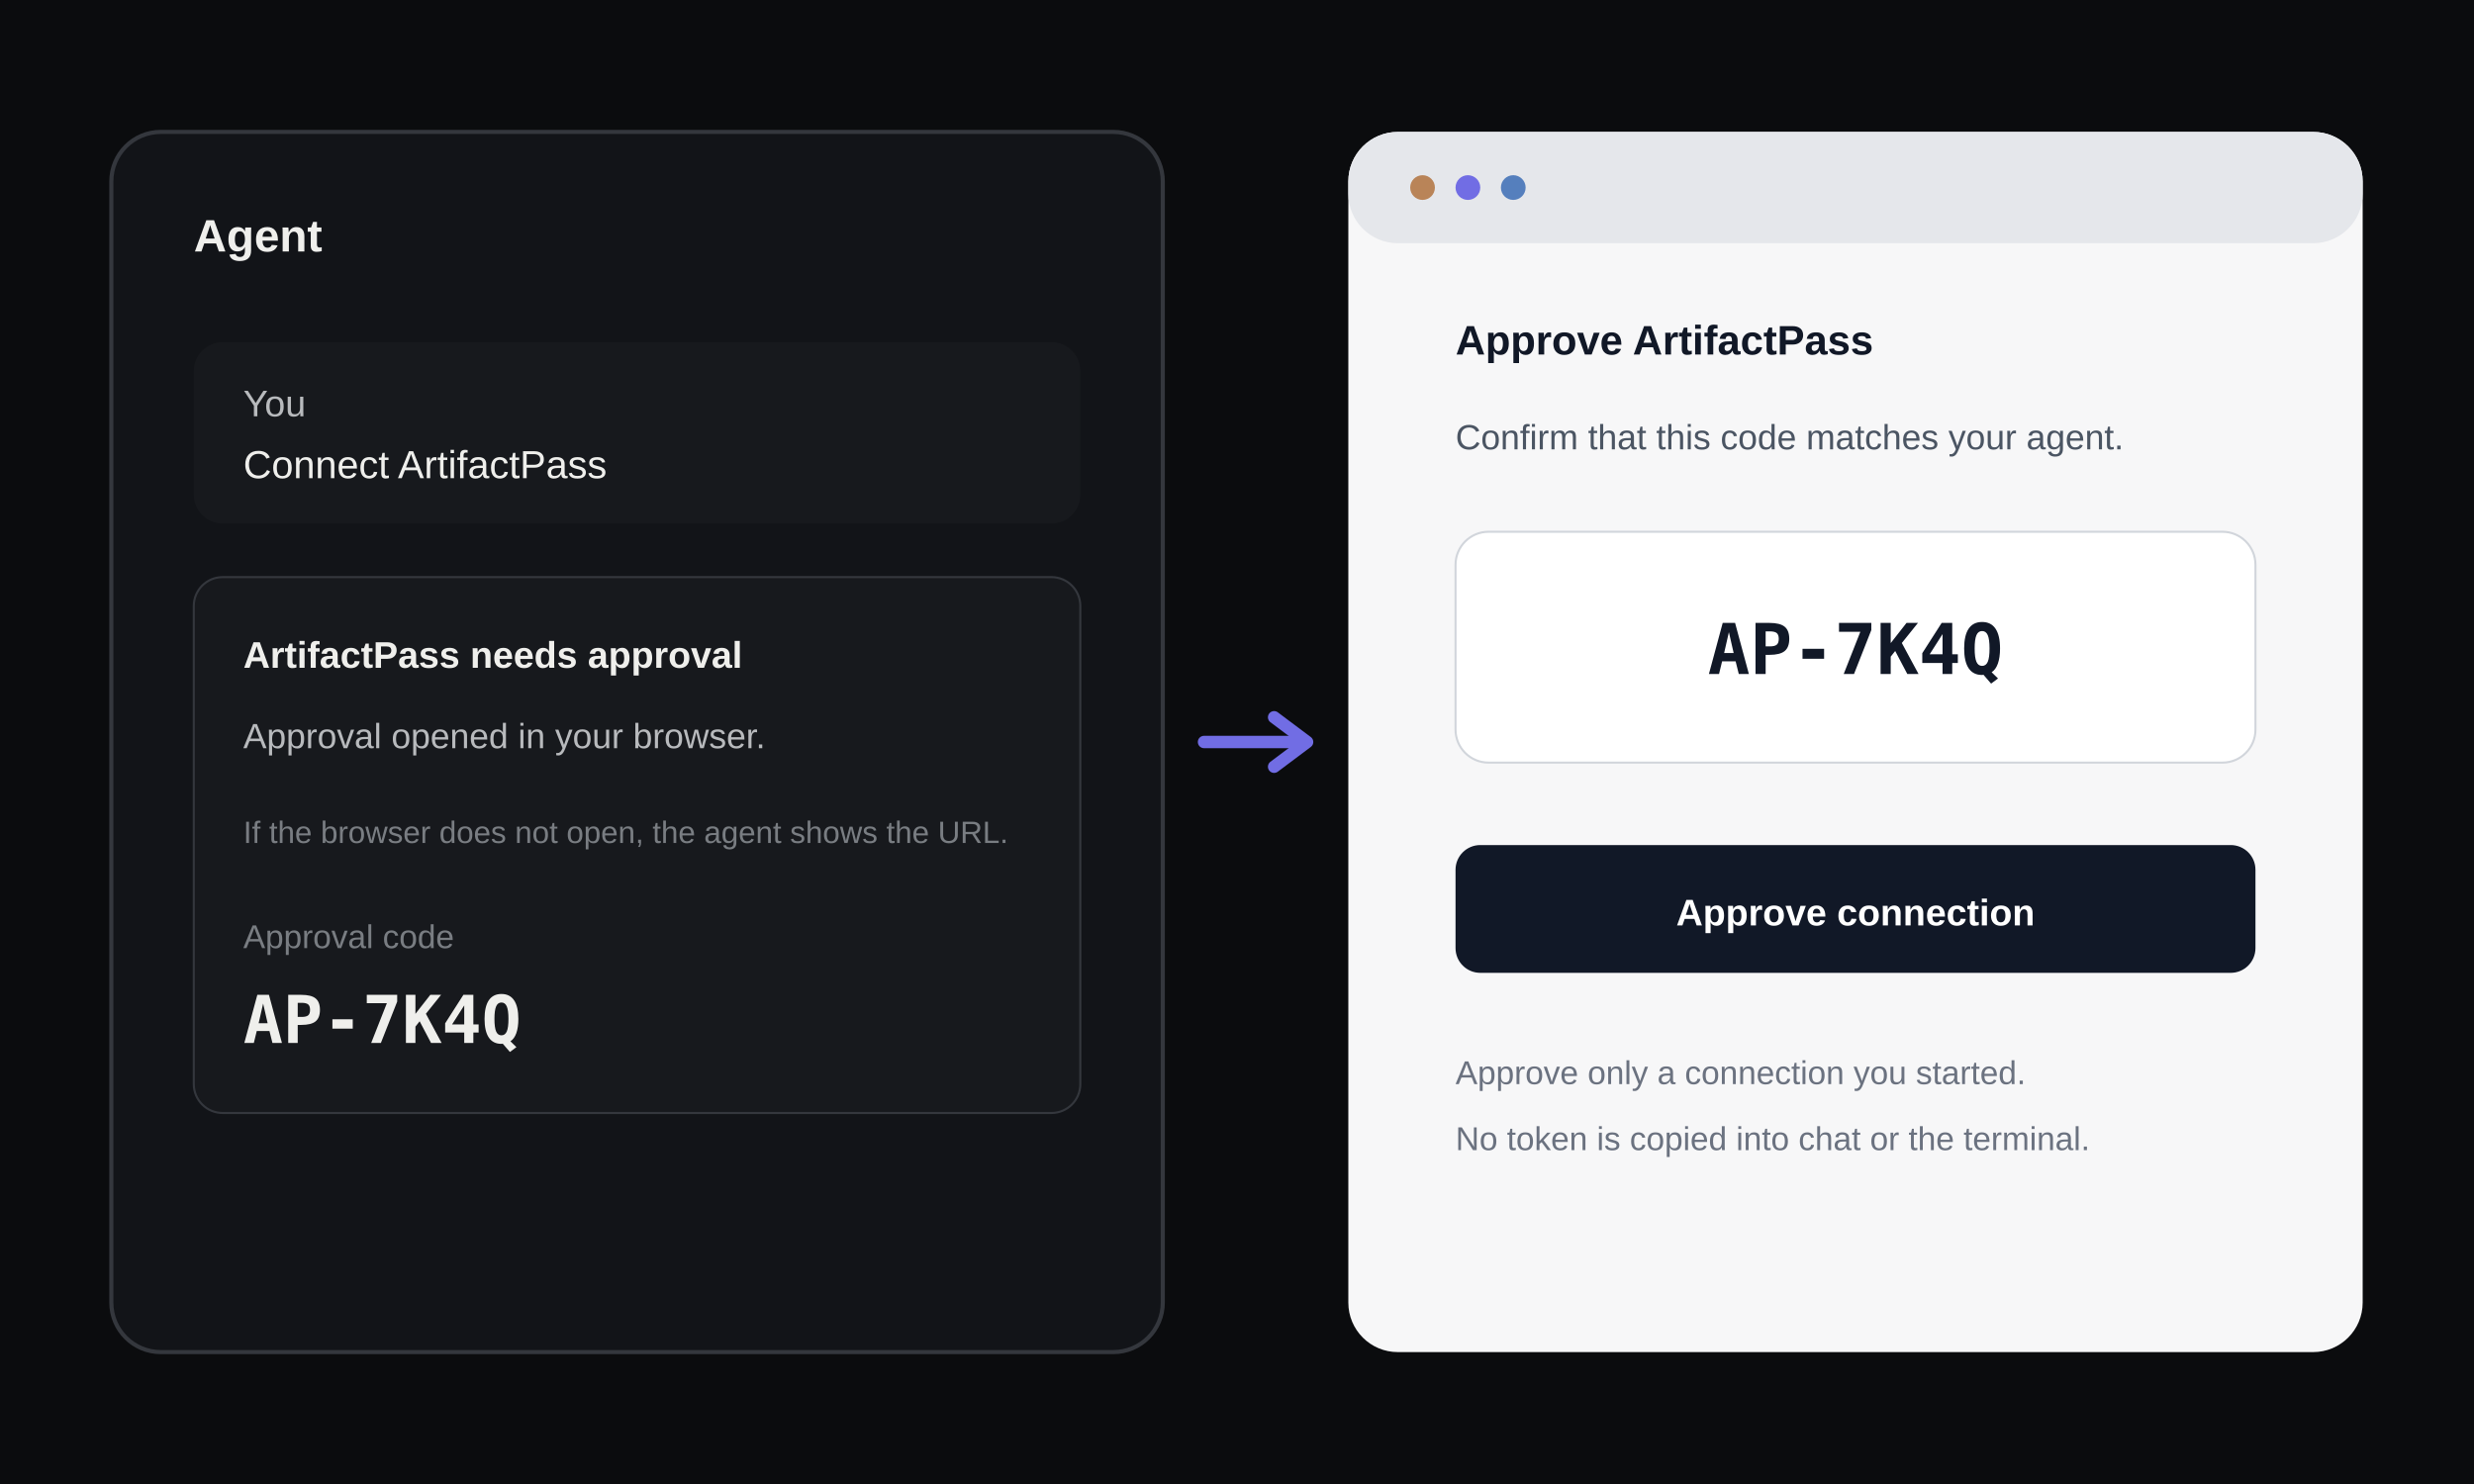
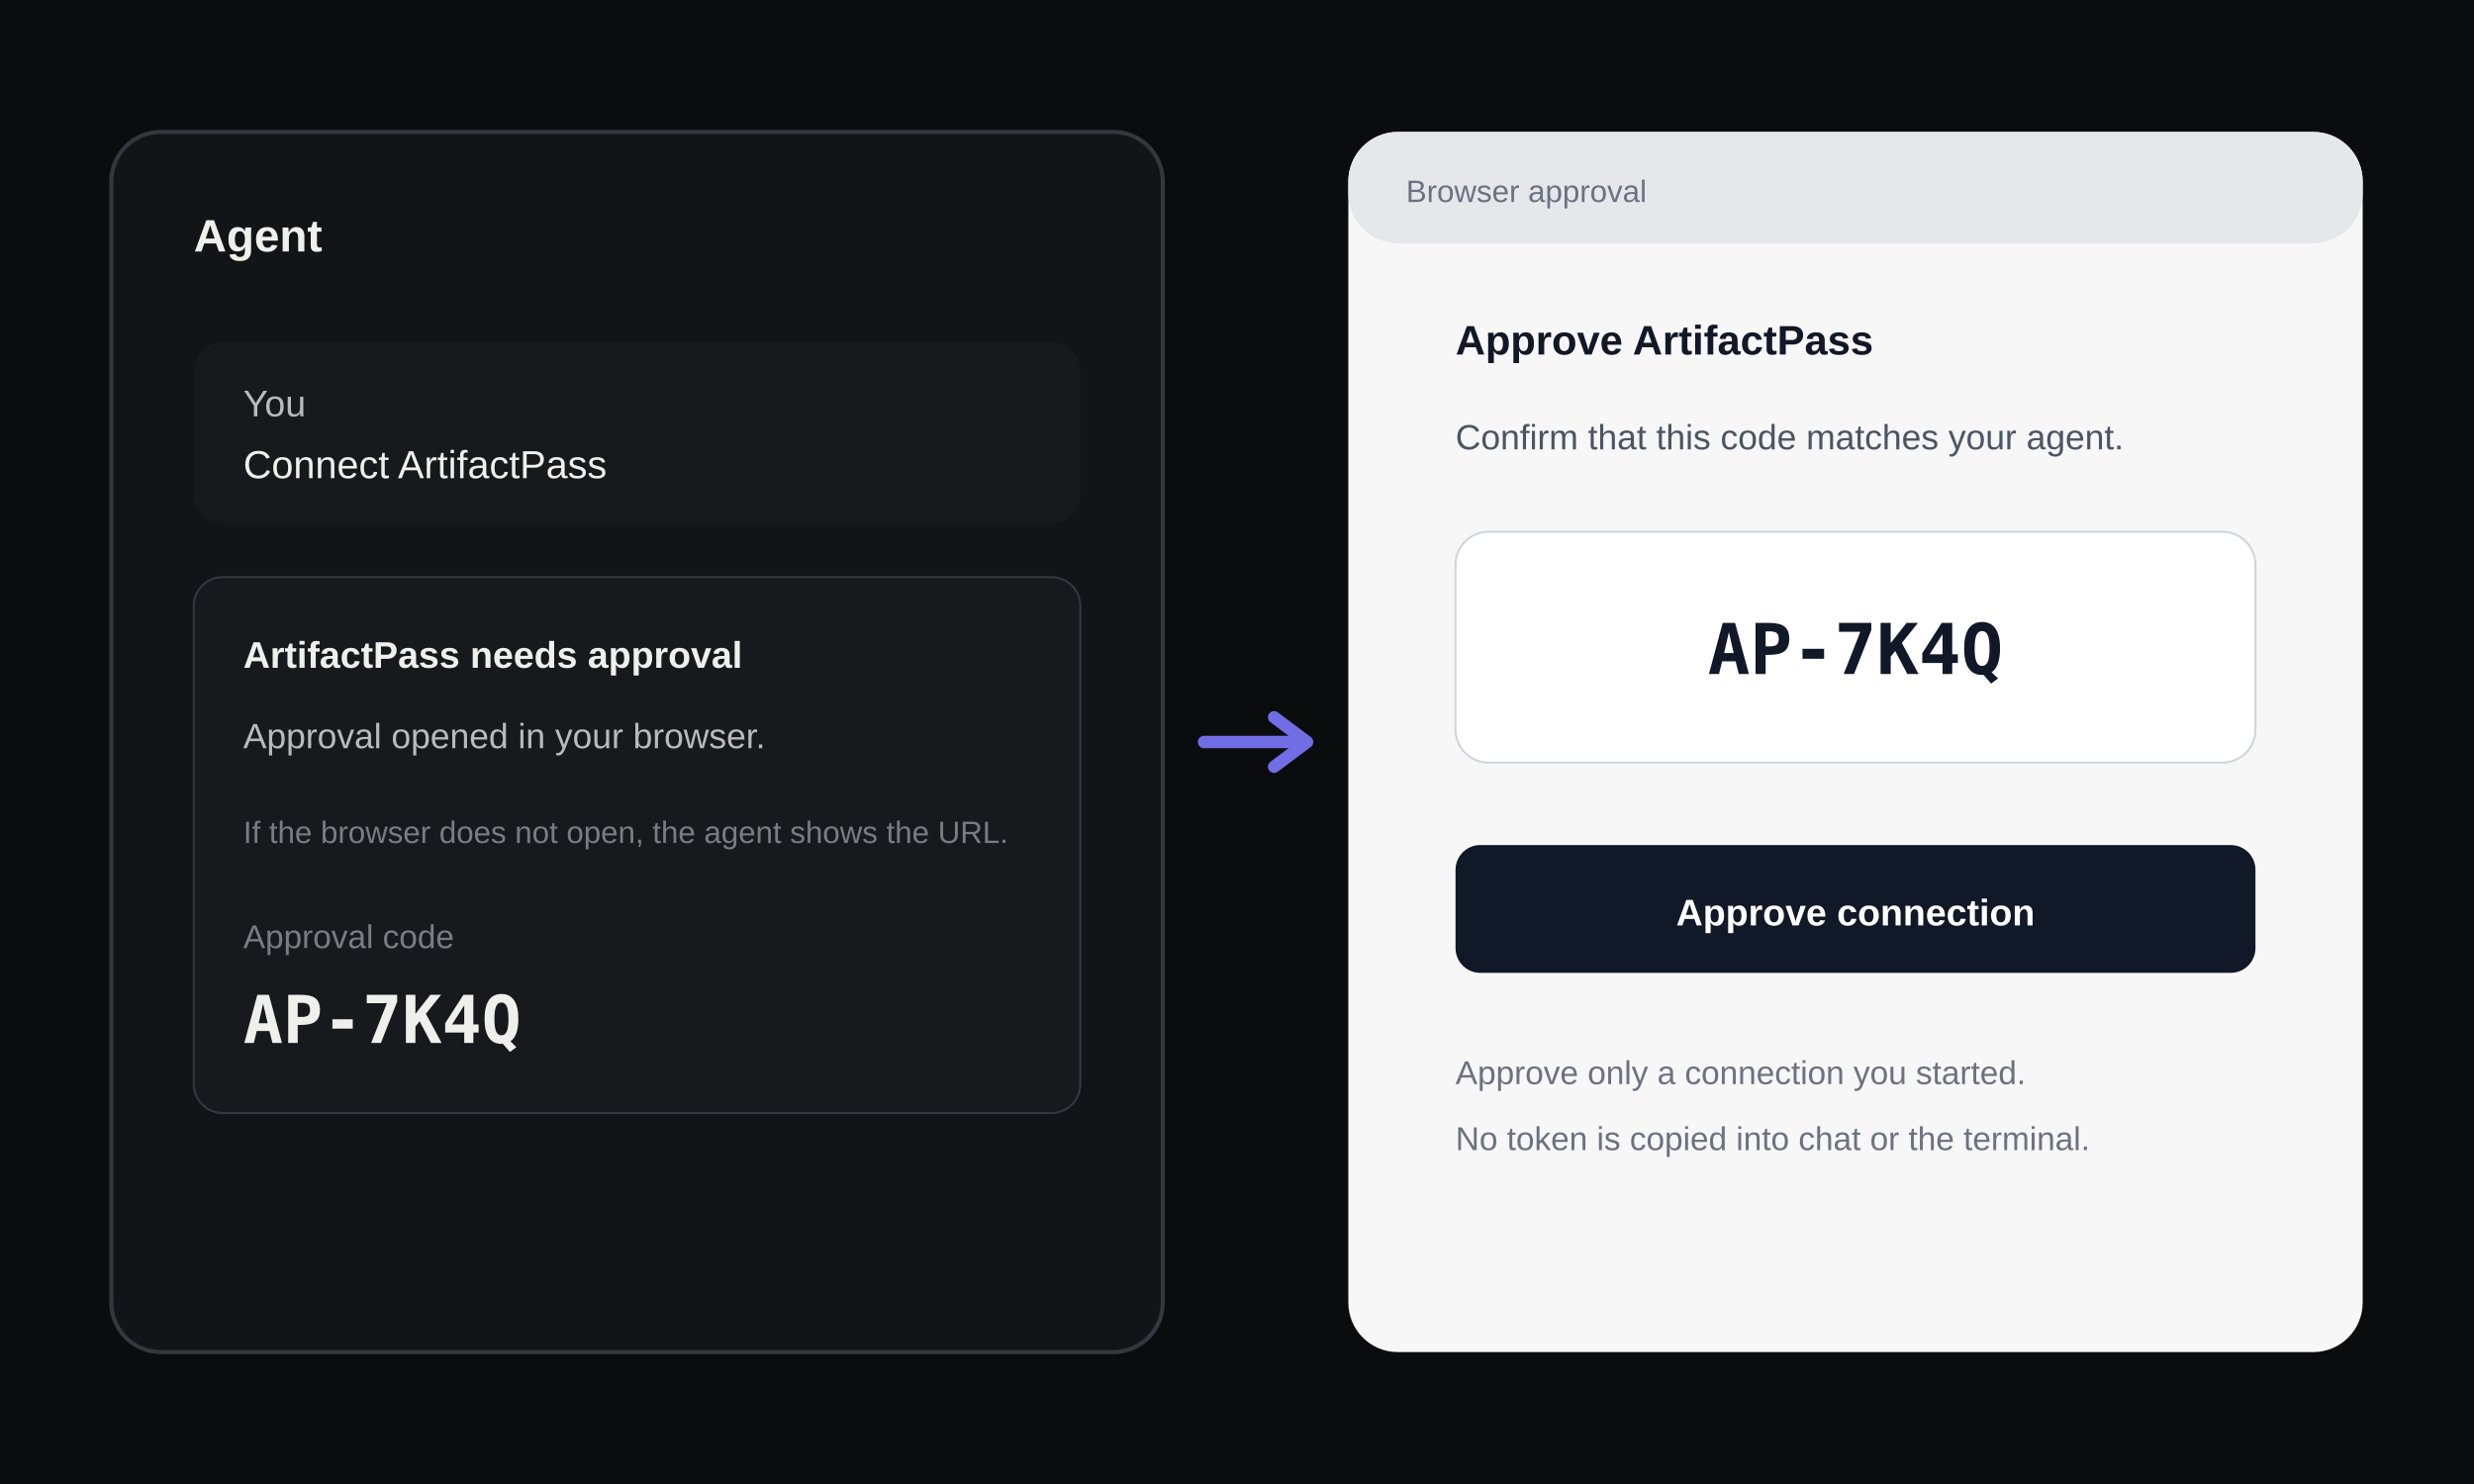
<svg xmlns="http://www.w3.org/2000/svg" width="1200" height="720" viewBox="0 0 1200 720" role="img" aria-labelledby="title description">
  <rect width="1200" height="720" fill="#0b0c0e" />
  <rect x="54" y="64" width="510" height="592" rx="24" fill="#121418" stroke="#34373d" stroke-width="2" />
  <text x="94" y="122" font-family="Arial, sans-serif" font-size="22" font-weight="700" fill="#efefec">Agent</text>
  <rect x="94" y="166" width="430" height="88" rx="14" fill="#17191d" />
  <text x="118" y="202" font-family="Arial, sans-serif" font-size="18" fill="#b8babd">You</text>
  <text x="118" y="232" font-family="Arial, sans-serif" font-size="19" fill="#efefec">Connect ArtifactPass</text>
  <rect x="94" y="280" width="430" height="260" rx="14" fill="#17191d" stroke="#34373d" />
  <text x="118" y="324" font-family="Arial, sans-serif" font-size="18" font-weight="700" fill="#efefec">ArtifactPass needs approval</text>
  <text x="118" y="363" font-family="Arial, sans-serif" font-size="17" fill="#b8babd">Approval opened in your browser.</text>
  <text x="118" y="409" font-family="Arial, sans-serif" font-size="15" fill="#797d82">If the browser does not open, the agent shows the URL.</text>
  <text x="118" y="460" font-family="Arial, sans-serif" font-size="16" fill="#797d82">Approval code</text>
  <text x="118" y="506" font-family="ui-monospace, SFMono-Regular, Menlo, monospace" font-size="32" font-weight="700" fill="#efefec">AP-7K4Q</text>
  <path d="M584 360h44" stroke="#716de4" stroke-width="6" stroke-linecap="round" />
  <path d="M618 348l16 12-16 12" fill="none" stroke="#716de4" stroke-width="6" stroke-linecap="round" stroke-linejoin="round" />
  <rect x="654" y="64" width="492" height="592" rx="24" fill="#f7f7f8" />
  <rect x="654" y="64" width="492" height="54" rx="24" fill="#e5e7eb" />
-   <circle cx="690" cy="91" r="6" fill="#b98458" />
-   <circle cx="712" cy="91" r="6" fill="#716de4" />
-   <circle cx="734" cy="91" r="6" fill="#557fbd" />
+   <text x="682" y="98" font-family="Arial, sans-serif" font-size="15" fill="#6b7280">Browser approval</text>
  <text x="706" y="172" font-family="Arial, sans-serif" font-size="20" font-weight="700" fill="#111827">Approve ArtifactPass</text>
  <text x="706" y="218" font-family="Arial, sans-serif" font-size="17" fill="#4b5563">Confirm that this code matches your agent.</text>
  <rect x="706" y="258" width="388" height="112" rx="16" fill="#ffffff" stroke="#d1d5db" />
  <text x="900" y="327" text-anchor="middle" font-family="ui-monospace, SFMono-Regular, Menlo, monospace" font-size="34" font-weight="700" fill="#111827">AP-7K4Q</text>
  <rect x="706" y="410" width="388" height="62" rx="12" fill="#111827" />
  <text x="900" y="449" text-anchor="middle" font-family="Arial, sans-serif" font-size="18" font-weight="700" fill="#ffffff">Approve connection</text>
  <text x="706" y="526" font-family="Arial, sans-serif" font-size="16" fill="#6b7280">Approve only a connection you started.</text>
  <text x="706" y="558" font-family="Arial, sans-serif" font-size="16" fill="#6b7280">No token is copied into chat or the terminal.</text>
</svg>
